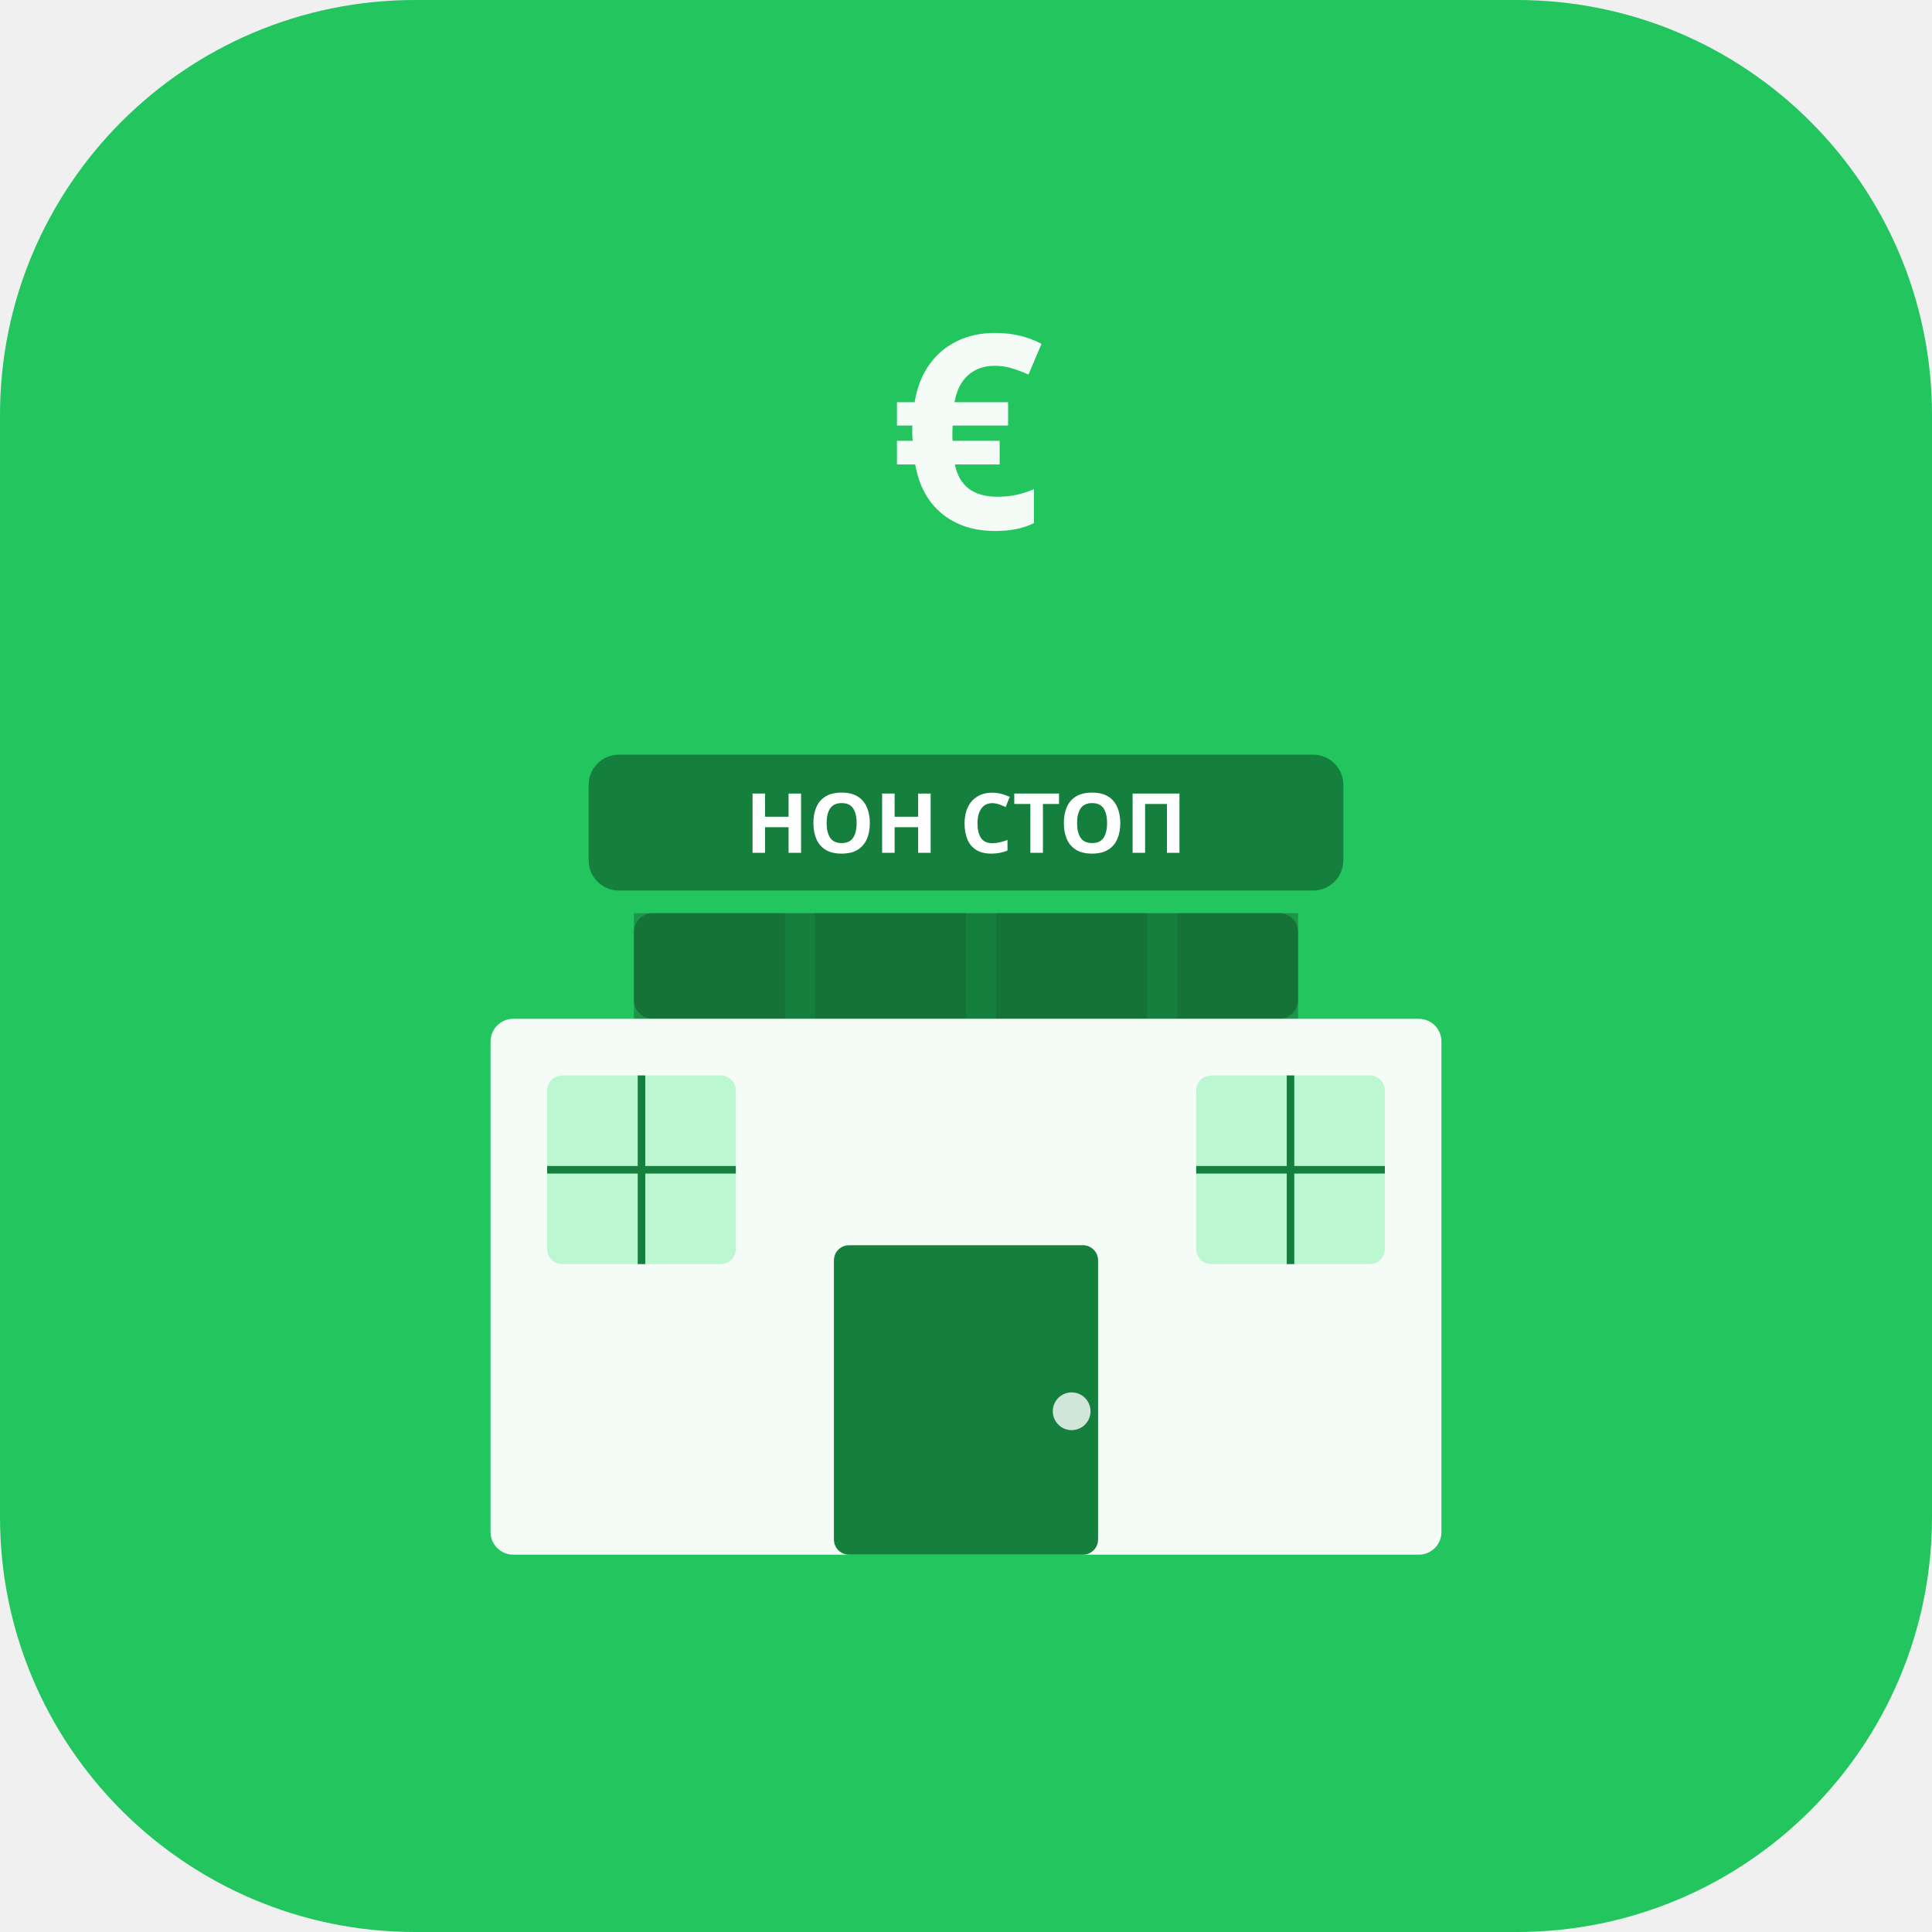
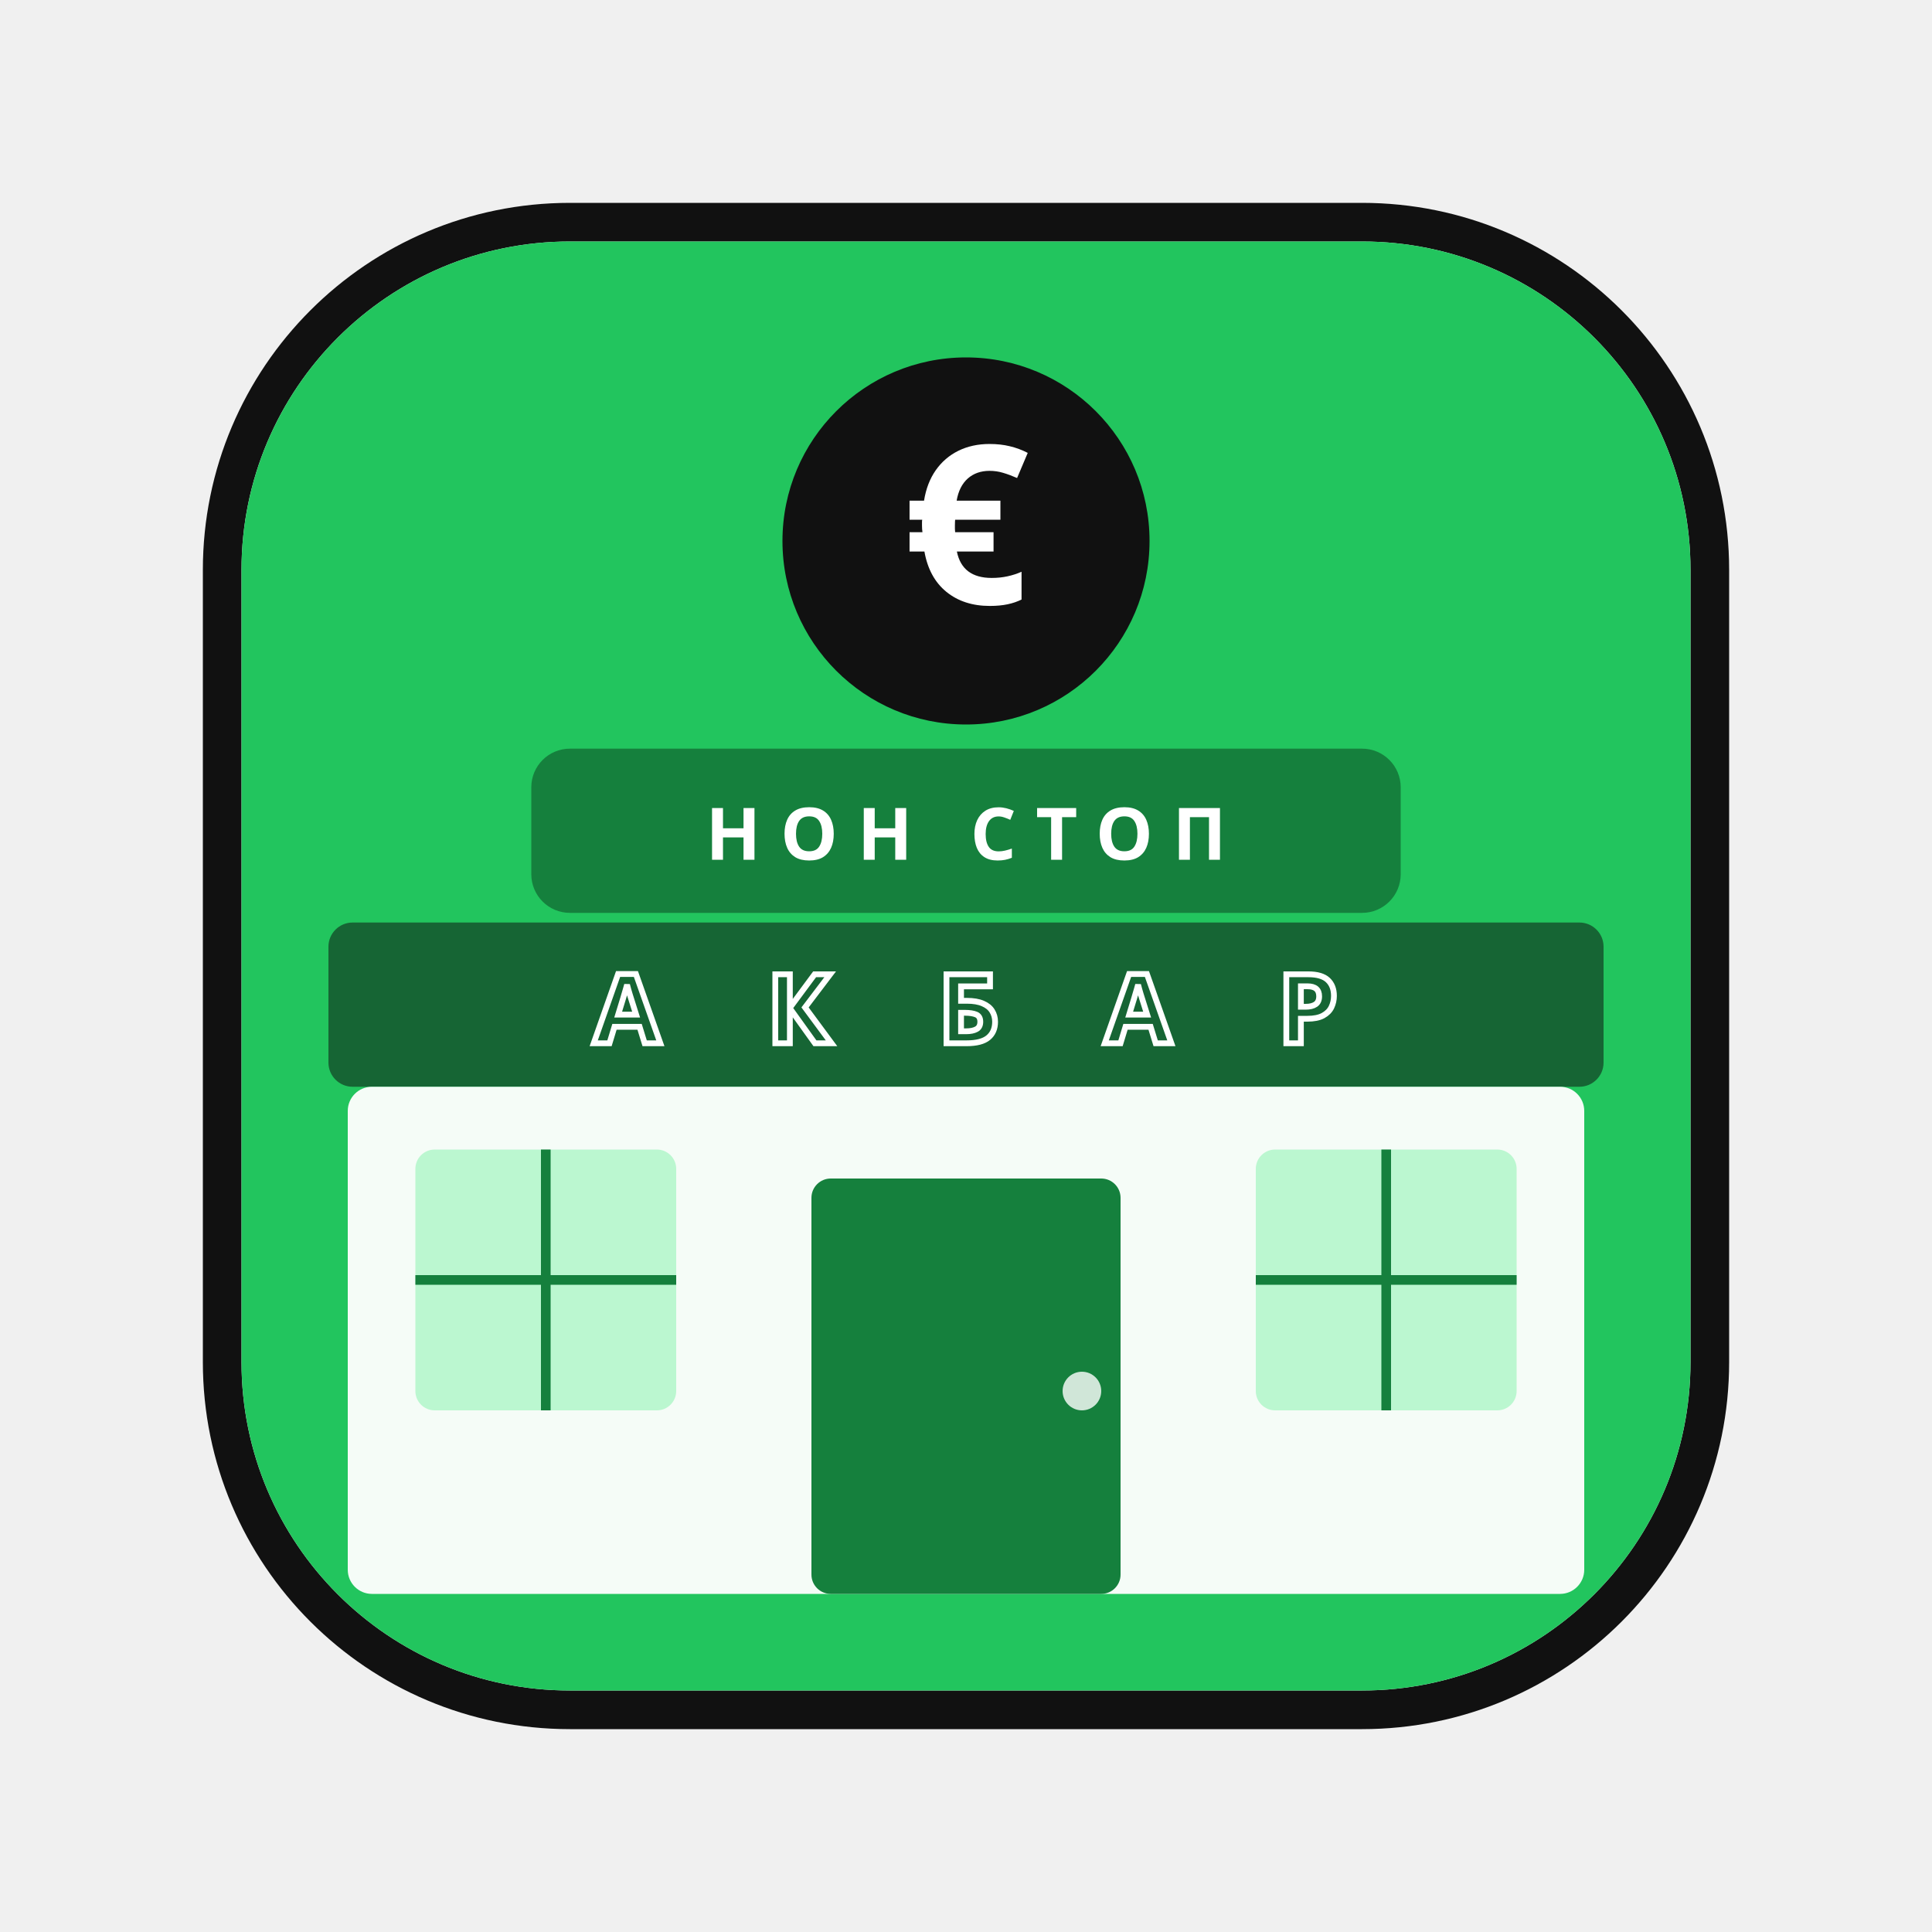
- <svg xmlns="http://www.w3.org/2000/svg" viewBox="0 0 512 512">
-   <rect width="512" height="512" rx="110" fill="#22c55e" />
-   <text x="256" y="140" text-anchor="middle" font-family="sans-serif" font-size="72" font-weight="700" fill="#ffffff" opacity="0.95">€</text>
-   <rect x="156" y="200" width="200" height="36" rx="8" fill="#15803d" />
-   <text x="256" y="226" text-anchor="middle" font-family="sans-serif" font-size="22" font-weight="700" fill="#ffffff">НОН СТОП</text>
-   <rect x="168" y="242" width="176" height="28" rx="5" fill="#15803d" />
-   <rect x="168" y="242" width="40" height="28" fill="#166534" opacity="0.5" />
-   <rect x="216" y="242" width="40" height="28" fill="#166534" opacity="0.5" />
-   <rect x="264" y="242" width="40" height="28" fill="#166534" opacity="0.5" />
-   <rect x="312" y="242" width="32" height="28" fill="#166534" opacity="0.5" />
-   <rect x="130" y="270" width="252" height="142" rx="6" fill="#ffffff" opacity="0.95" />
-   <rect x="145" y="285" width="50" height="50" rx="4" fill="#bbf7d0" />
-   <line x1="170" y1="285" x2="170" y2="335" stroke="#15803d" stroke-width="2" />
-   <line x1="145" y1="310" x2="195" y2="310" stroke="#15803d" stroke-width="2" />
-   <rect x="317" y="285" width="50" height="50" rx="4" fill="#bbf7d0" />
-   <line x1="342" y1="285" x2="342" y2="335" stroke="#15803d" stroke-width="2" />
-   <line x1="317" y1="310" x2="367" y2="310" stroke="#15803d" stroke-width="2" />
-   <rect x="221" y="330" width="70" height="82" rx="4" fill="#15803d" />
-   <circle cx="284" cy="374" r="5" fill="#ffffff" opacity="0.8" />
+ <svg xmlns="http://www.w3.org/2000/svg" viewBox="0 0 400 400">
+   <rect x="46" y="46" width="308" height="308" rx="72" fill="none" stroke="#111111" stroke-width="8" />
+   <rect x="50" y="50" width="300" height="300" rx="68" fill="#22c55e" />
+   <circle cx="200" cy="112" r="38" fill="#111111" />
+   <text x="200" y="125" text-anchor="middle" font-family="sans-serif" font-size="46" font-weight="900" fill="#ffffff">€</text>
+   <rect x="110" y="155" width="180" height="34" rx="8" fill="#15803d" />
+   <text x="200" y="178" text-anchor="middle" font-family="sans-serif" font-size="15" font-weight="700" fill="#ffffff" letter-spacing="4">НОН СТОП</text>
+   <rect x="68" y="191" width="264" height="34" rx="5" fill="#166534" />
+   <text x="200" y="216" text-anchor="middle" font-family="sans-serif" font-size="20" font-weight="900" fill="none" stroke="#ffffff" stroke-width="1.2" letter-spacing="22">АКБАР</text>
+   <rect x="72" y="225" width="256" height="105" rx="5" fill="#ffffff" opacity="0.95" />
+   <rect x="86" y="238" width="54" height="54" rx="4" fill="#bbf7d0" />
+   <line x1="113" y1="238" x2="113" y2="292" stroke="#15803d" stroke-width="2" />
+   <line x1="86" y1="265" x2="140" y2="265" stroke="#15803d" stroke-width="2" />
+   <rect x="260" y="238" width="54" height="54" rx="4" fill="#bbf7d0" />
+   <line x1="287" y1="238" x2="287" y2="292" stroke="#15803d" stroke-width="2" />
+   <line x1="260" y1="265" x2="314" y2="265" stroke="#15803d" stroke-width="2" />
+   <rect x="168" y="244" width="64" height="86" rx="4" fill="#15803d" />
+   <circle cx="224" cy="288" r="4" fill="#ffffff" opacity="0.8" />
</svg>
